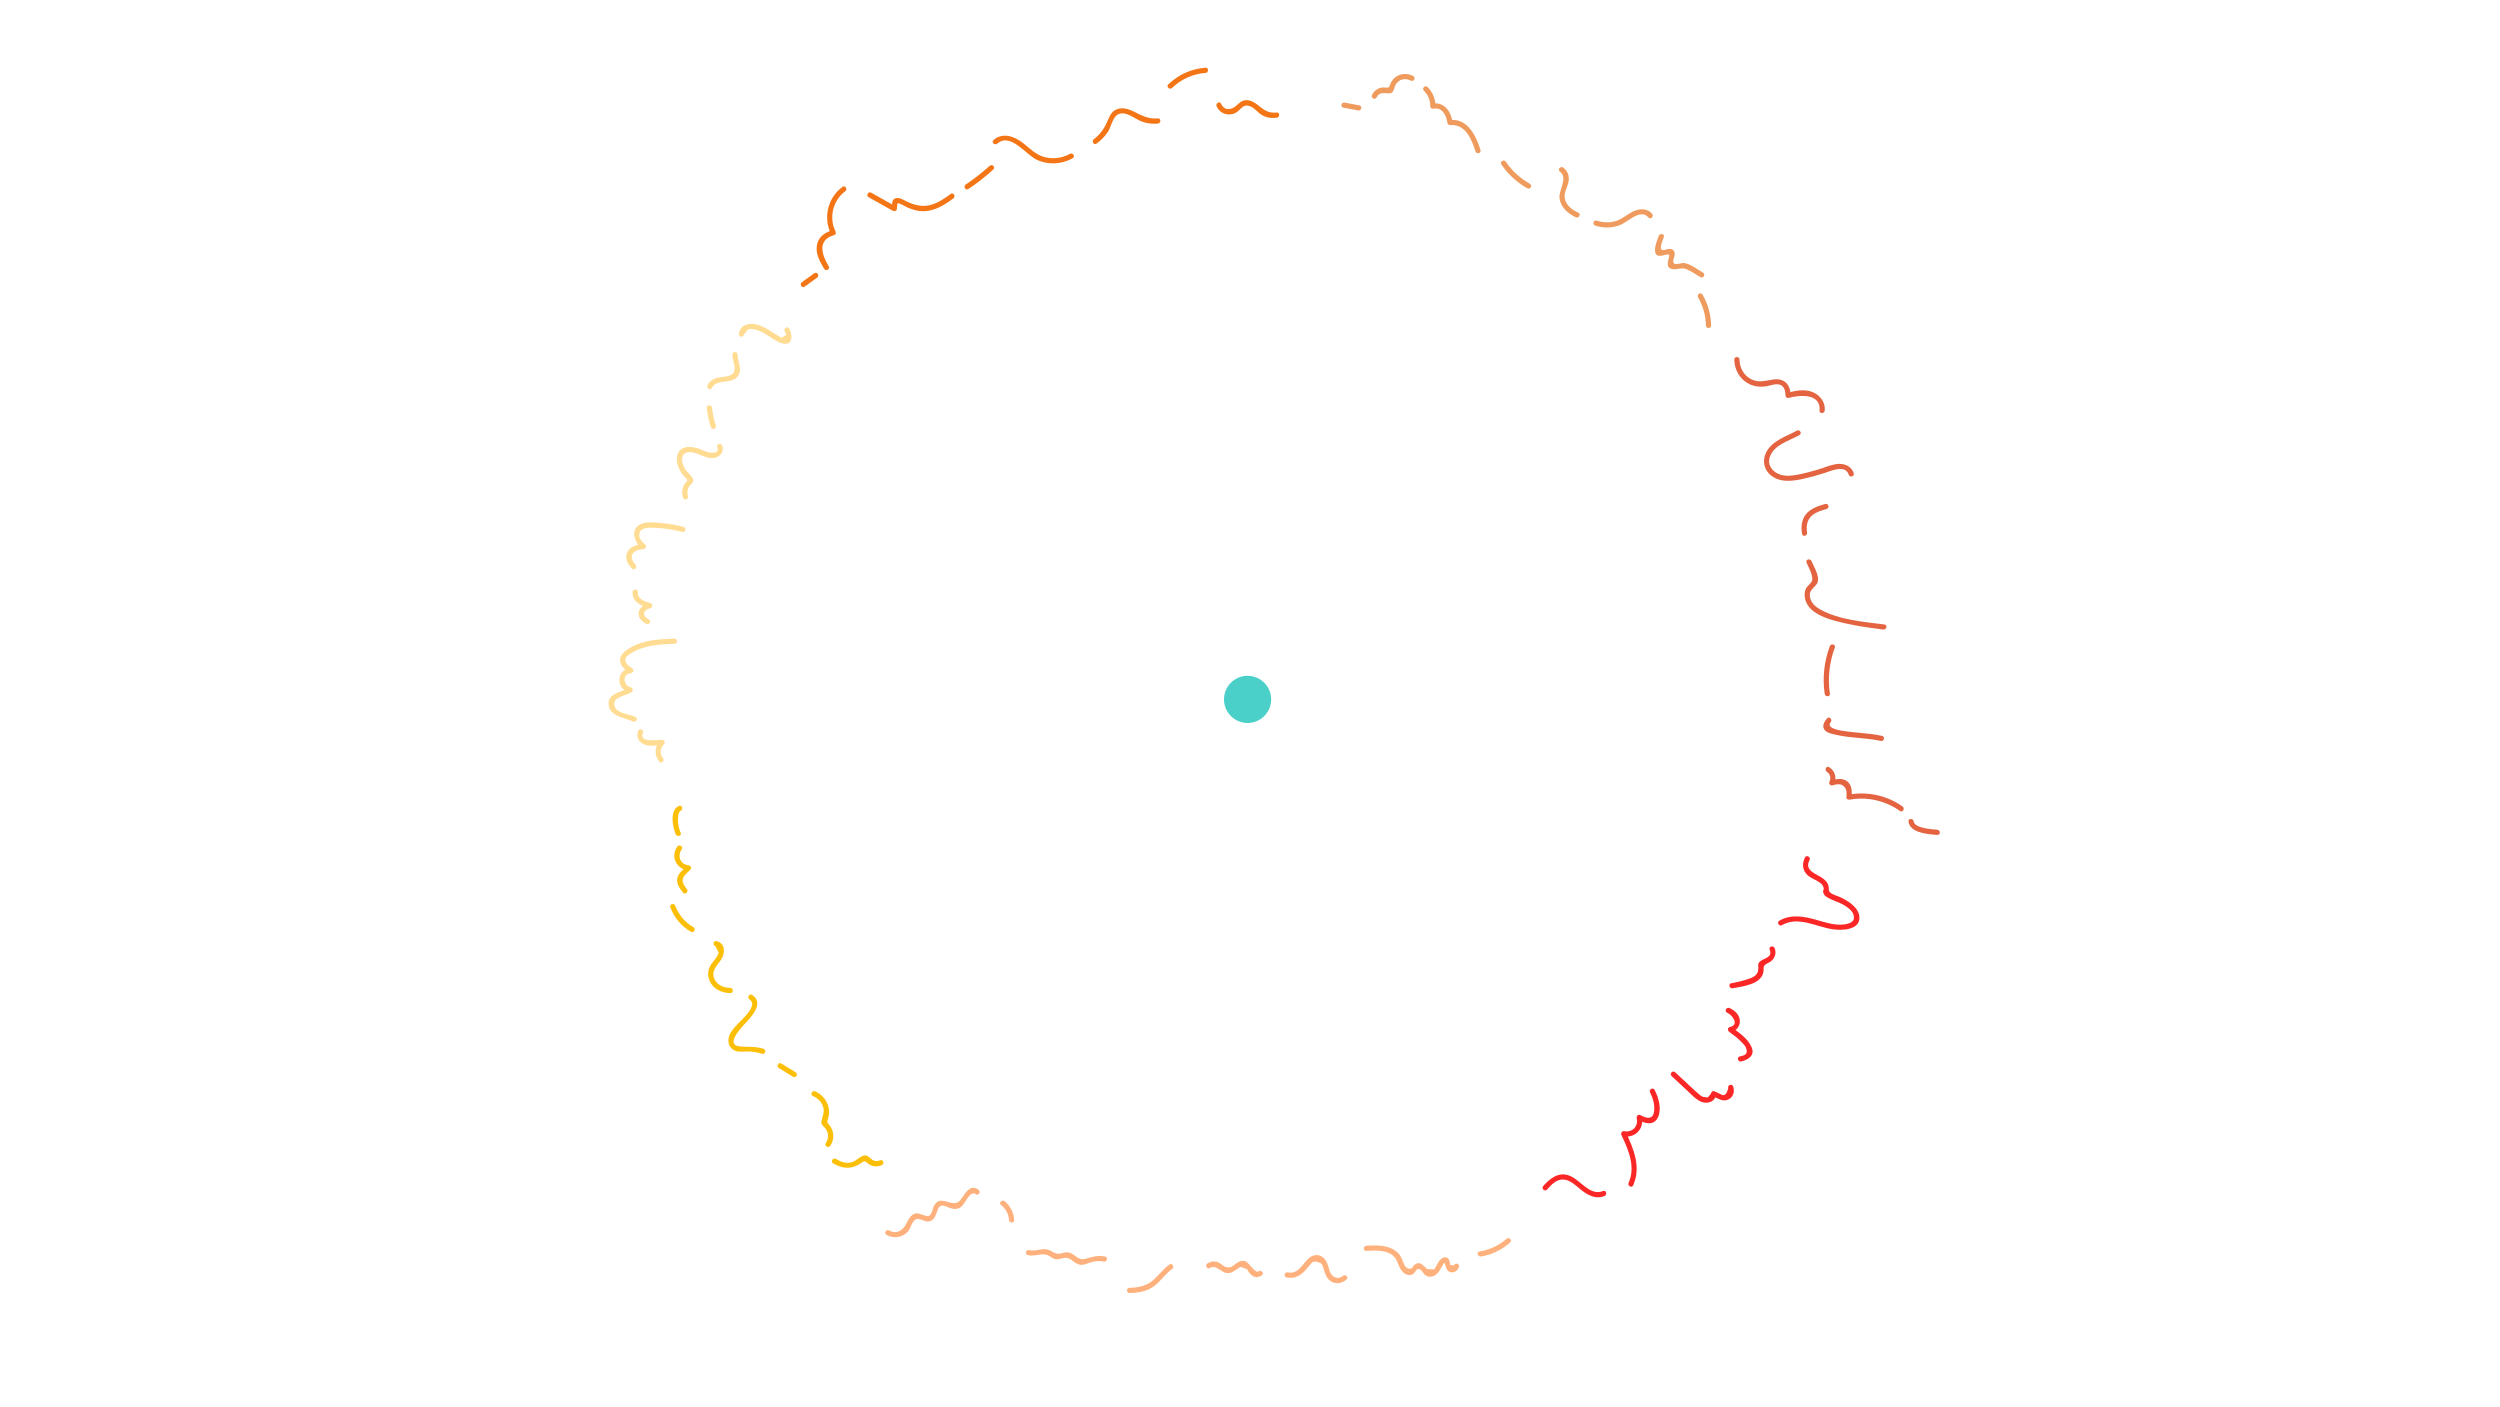
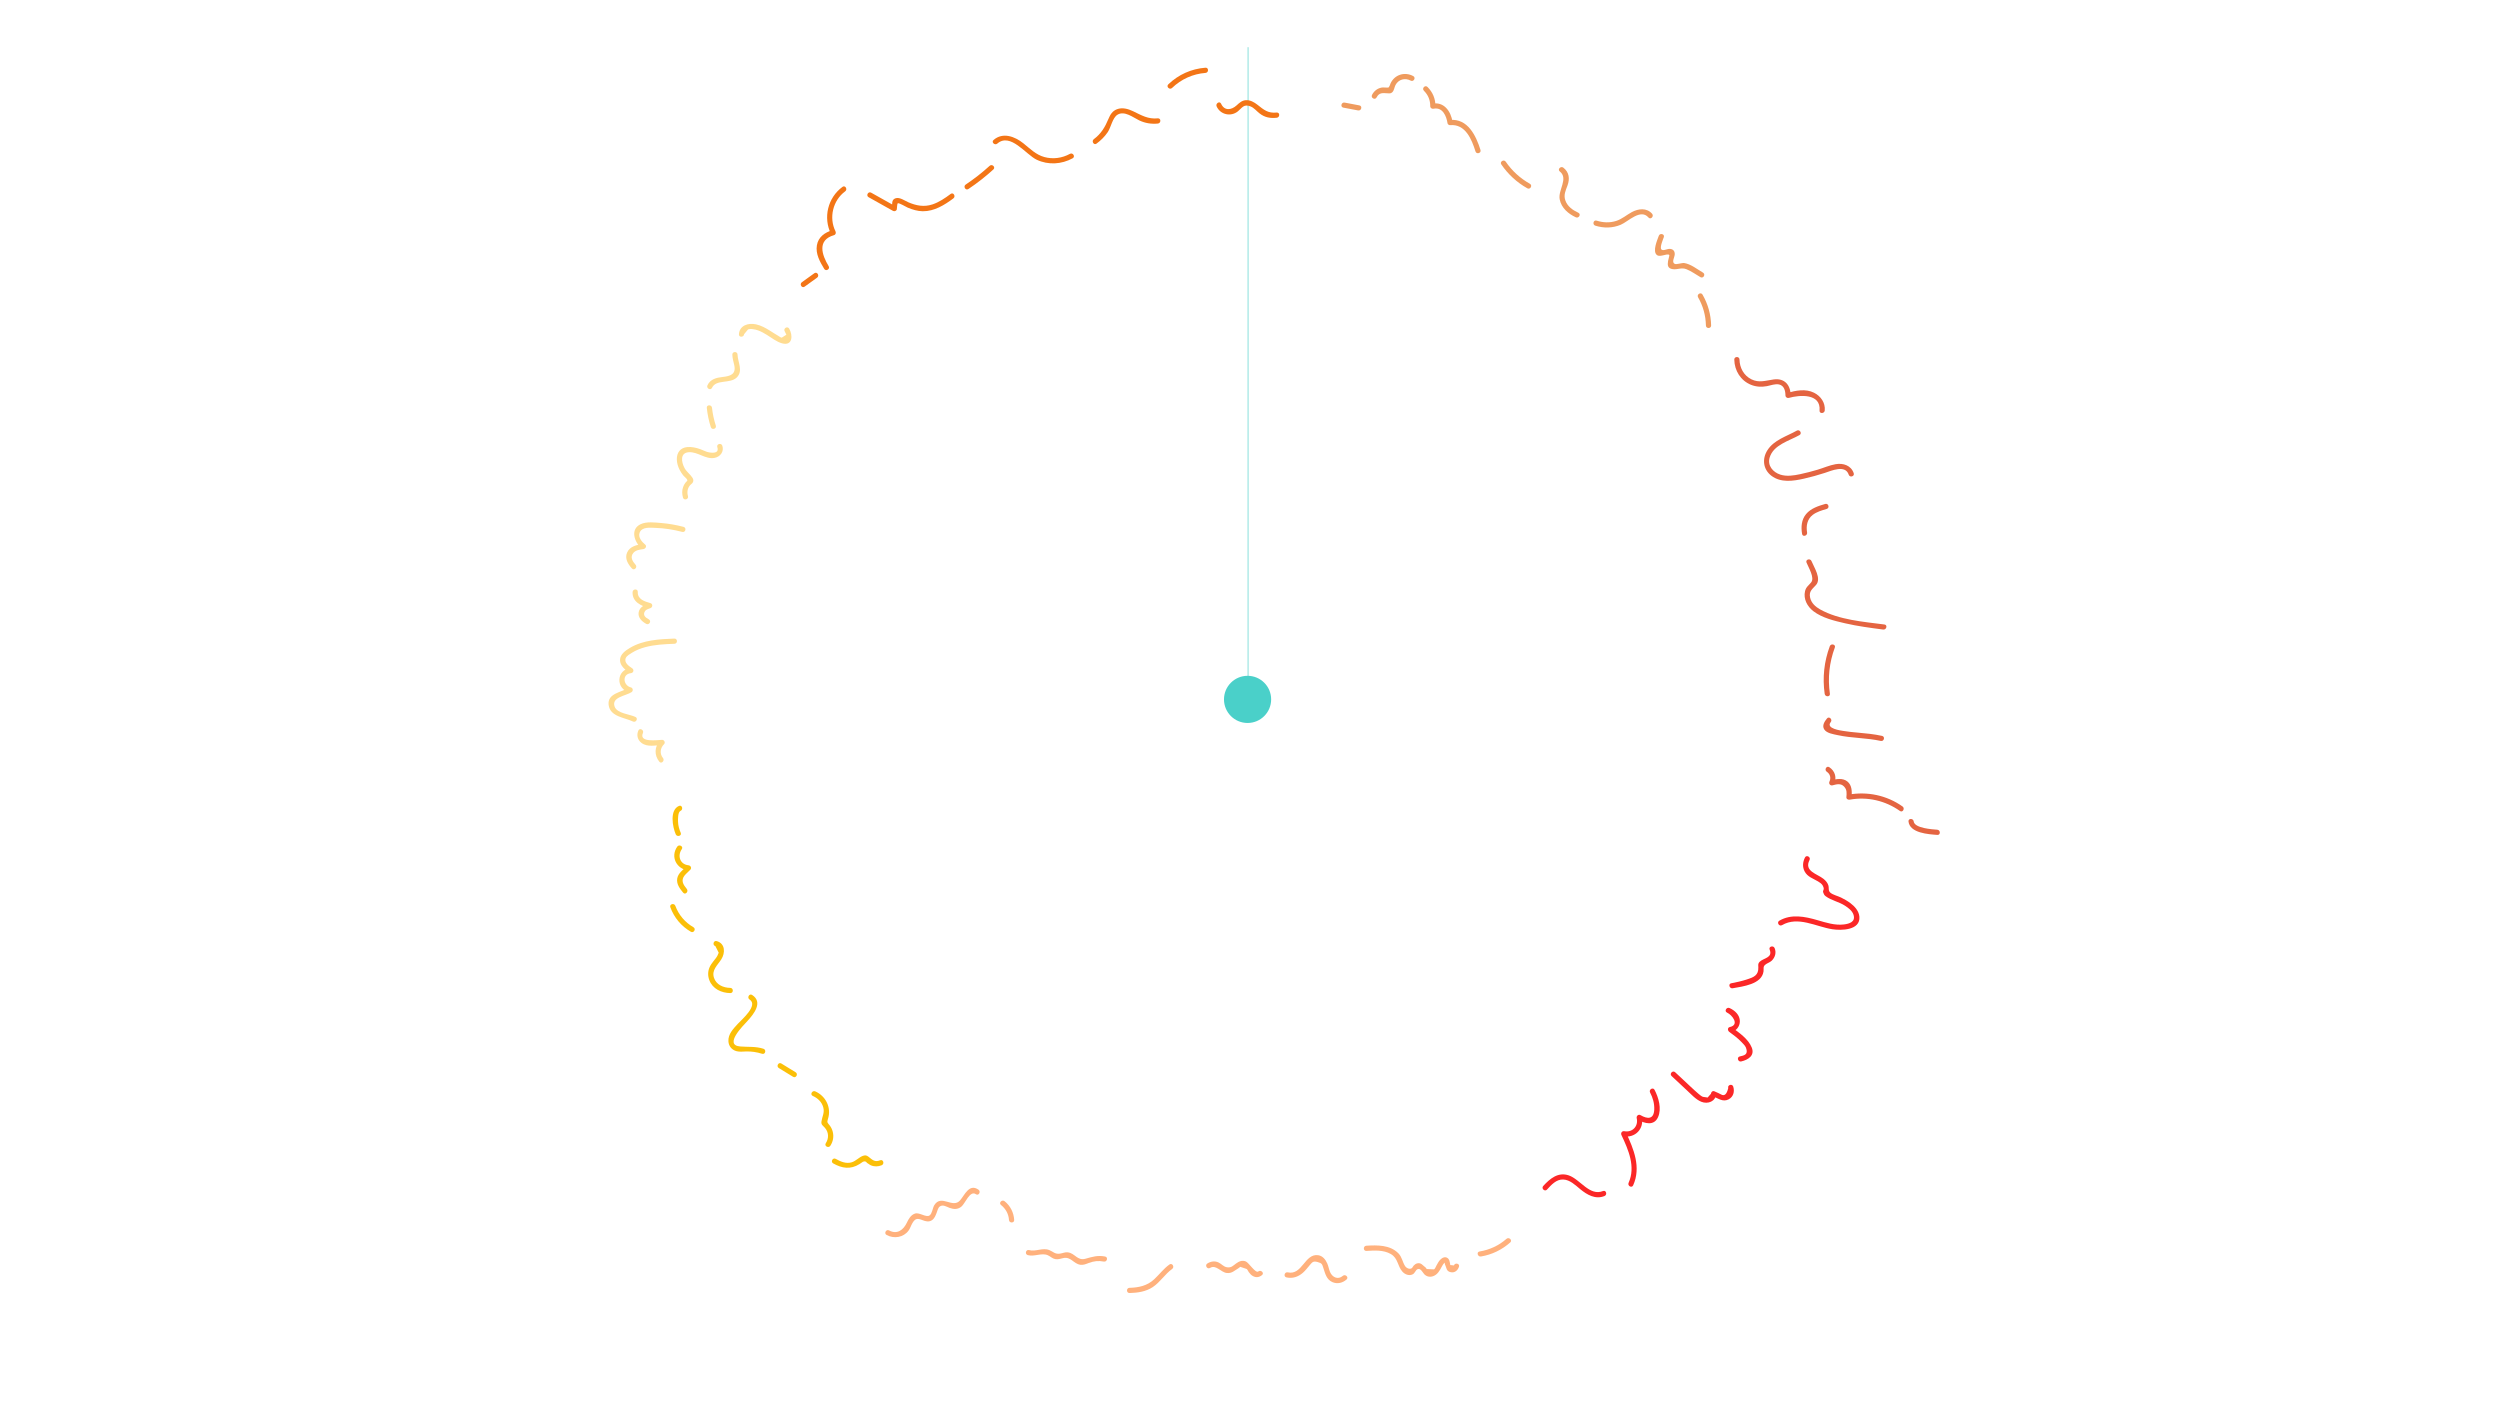
<svg xmlns="http://www.w3.org/2000/svg" viewBox="0 0 1920 1080">
  <g id="AXE">
    <circle cx="958.134" cy="537.133" r="18.112" fill="#4ad0c9" />
+     <line x1="958.5" y1="36.5" x2="958.5" y2="523.5" fill="none" stroke="#4ad0c9" stroke-linecap="square" stroke-linejoin="round" stroke-width=".5" />
  </g>
  <g id="FRAGMENTS">
    <g id="CLAN_005_012_FRAG__001">
      <path d="M617.924,220.165c3.233-2.263,6.37-4.66,9.603-6.923,2.098-1.468,.035-4.898-2.082-3.416-3.233,2.263-6.37,4.66-9.603,6.923-2.098,1.468-.035,4.898,2.082,3.416h0Z" fill="#f37516" />
    </g>
    <g id="CLAN_005_012_FRAG__002">
      <path d="M636.406,204.42c-5.305-8.78-8.948-20.034,4.102-23.819,1.326-.385,1.704-1.824,1.141-2.959-5.204-10.496-1.973-23.781,7.469-30.716,2.058-1.512-.001-4.945-2.082-3.416-11.308,8.306-15.036,23.644-8.803,36.215l1.141-2.959c-5.889,1.708-10.921,5.219-12.002,11.606-1.12,6.617,2.333,12.697,5.618,18.133,1.331,2.202,4.751,.127,3.416-2.082h0Z" fill="#f37516" />
    </g>
    <g id="CLAN_005_012_FRAG__003">
-       <path d="M667.088,151.458c6.252,3.504,12.504,7.008,18.756,10.513,1.105,.619,2.625,.014,2.916-1.249,.198-.859,.121-4.254,.796-4.611,.895-.473,6.302,2.829,7.587,3.36,3.694,1.526,7.528,2.73,11.562,2.77,8.81,.087,16.701-4.801,23.504-9.899,2.041-1.53-.017-4.964-2.082-3.416-4.309,3.229-8.858,6.349-14.013,8.062-6.475,2.152-12.477,.967-18.579-1.677-2.724-1.181-6.564-4.049-9.683-3.062-3.581,1.133-2.32,4.666-2.969,7.48l2.916-1.249c-6.252-3.504-12.504-7.008-18.756-10.513-2.25-1.261-4.202,2.231-1.955,3.49h0Z" fill="#f37516" />
+       <path d="M667.088,151.458l18.756,10.513c1.105,.619,2.625,.014,2.916-1.249,.198-.859,.121-4.254,.796-4.611,.895-.473,6.302,2.829,7.587,3.36,3.694,1.526,7.528,2.73,11.562,2.77,8.81,.087,16.701-4.801,23.504-9.899,2.041-1.53-.017-4.964-2.082-3.416-4.309,3.229-8.858,6.349-14.013,8.062-6.475,2.152-12.477,.967-18.579-1.677-2.724-1.181-6.564-4.049-9.683-3.062-3.581,1.133-2.32,4.666-2.969,7.48l2.916-1.249c-6.252-3.504-12.504-7.008-18.756-10.513-2.25-1.261-4.202,2.231-1.955,3.49h0Z" fill="#f37516" />
    </g>
    <g id="CLAN_005_012_FRAG__004">
      <path d="M743.73,145.167c6.774-4.53,13.174-9.548,19.196-15.038,1.906-1.738-.984-4.505-2.88-2.776-5.773,5.262-11.905,10.056-18.398,14.398-2.133,1.426-.066,4.853,2.082,3.416h0Z" fill="#f37516" />
    </g>
    <g id="CLAN_005_012_FRAG__005">
      <path d="M765.928,110.276c10.073-8.73,21.948,8.462,30.291,12.416,8.848,4.194,19.094,3.521,27.59-1.126,2.259-1.236,.176-4.652-2.082-3.416-6.007,3.287-12.985,4.288-19.635,2.465-6.569-1.801-11.007-6.441-16.154-10.567-6.562-5.259-15.76-8.727-22.89-2.548-1.947,1.688,.947,4.451,2.88,2.776h0Z" fill="#f37516" />
    </g>
    <g id="CLAN_005_012_FRAG__006">
      <path d="M842.147,110.289c3.344-2.484,6.241-5.334,8.588-8.788,2.493-3.669,3.663-11.038,7.477-13.392,5.391-3.327,12.028,2.116,16.693,4.344,4.558,2.177,9.356,2.935,14.368,2.435,2.544-.254,2.492-4.255-.074-3.999-7.514,.749-12.46-2.321-18.937-5.446-3.759-1.814-8.289-3.115-12.389-1.57-3.568,1.345-5.239,4.19-6.632,7.548-2.595,6.253-5.65,11.346-11.177,15.452-2.049,1.522,.01,4.956,2.082,3.416h0Z" fill="#f37516" />
    </g>
    <g id="CLAN_005_012_FRAG__007">
      <path d="M900.133,67.554c7.084-6.791,15.953-10.787,25.739-11.562,2.554-.202,2.498-4.203-.074-3.999-10.865,.86-20.675,5.241-28.545,12.785-1.862,1.785,1.023,4.556,2.88,2.776h0Z" fill="#f37516" />
    </g>
    <g id="CLAN_005_012_FRAG__008">
      <path d="M934.378,81.735c2.87,6.36,10.881,8.115,16.259,3.82,3.254-2.599,4.506-6.017,9.916-3.768,2.6,1.081,4.559,3.576,6.746,5.281,4.061,3.166,8.195,3.897,13.259,3.365,2.541-.267,2.49-4.269-.074-3.999-6.695,.703-9.869-2.113-14.781-5.997-2.503-1.979-5.574-3.721-8.887-3.503-3.051,.201-4.998,2.085-7.126,4.021-3.965,3.606-9.325,4.396-11.896-1.301-1.056-2.339-4.465-.241-3.416,2.082h0Z" fill="#f37516" />
    </g>
    <g id="CLAN_005_013_FRAG__001">
      <path d="M1031.676,82.664c3.783,.718,7.565,1.435,11.348,2.153,2.521,.478,3.524-3.396,.992-3.876-3.783-.718-7.565-1.435-11.348-2.153-2.521-.478-3.524,3.396-.992,3.876h0Z" fill="#ef9b5e" />
    </g>
    <g id="CLAN_005_013_FRAG__002">
      <path d="M1057.205,74.838c2.044-3.976,4.822-3.353,8.53-3.179,1.394,.066,2.359,.293,3.539-.824,1.468-1.389,1.572-3.835,2.464-5.526,2.329-4.416,7.356-5.707,11.678-3.393,2.272,1.216,4.227-2.274,1.955-3.49-6.535-3.499-14.308-1.181-17.451,5.663-.208,.453-.501,1.582-.771,1.981-1.073,1.584-.313,1.081-2.237,1.191-1.405,.08-2.615-.27-4.06,.037-3.21,.681-5.652,2.697-7.136,5.584-1.177,2.289,2.312,4.248,3.49,1.955h0Z" fill="#ef9b5e" />
    </g>
    <g id="CLAN_005_013_FRAG__003">
-       <path d="M1093.55,69.676c3.331,3.348,4.888,7.22,4.88,11.934-.002,1.394,1.334,2.13,2.567,1.882,6.998-1.411,9.86,5.707,10.712,11.205,.124,.802,1.171,1.506,1.955,1.433,11.764-1.104,16.628,10.927,19.515,20.17,.766,2.452,4.607,1.332,3.837-1.134-3.422-10.956-9.774-24.316-23.425-23.035l1.955,1.433c-1.255-8.095-6.58-15.743-15.683-13.908l2.567,1.882c.01-5.729-2.07-10.687-6.104-14.741-1.819-1.828-4.593,1.054-2.776,2.88h0Z" fill="#ef9b5e" />
+       <path d="M1093.55,69.676c3.331,3.348,4.888,7.22,4.88,11.934-.002,1.394,1.334,2.13,2.567,1.882,6.998-1.411,9.86,5.707,10.712,11.205,.124,.802,1.171,1.506,1.955,1.433,11.764-1.104,16.628,10.927,19.515,20.17,.766,2.452,4.607,1.332,3.837-1.134-3.422-10.956-9.774-24.316-23.425-23.035,.652,.478,1.303,.955,1.955,1.433-1.255-8.095-6.58-15.743-15.683-13.908l2.567,1.882c.01-5.729-2.07-10.687-6.104-14.741-1.819-1.828-4.593,1.054-2.776,2.88h0Z" fill="#ef9b5e" />
    </g>
    <g id="CLAN_005_013_FRAG__004">
      <path d="M1153.007,126.286c5.214,7.615,11.944,13.812,19.991,18.336,2.249,1.264,4.2-2.228,1.955-3.49-7.451-4.189-13.7-9.873-18.53-16.928-1.448-2.115-4.876-.05-3.416,2.082h0Z" fill="#ef9b5e" />
    </g>
    <g id="CLAN_005_013_FRAG__005">
      <path d="M1197.907,131.669c6.903,5.439-1.518,14.29-.059,21.484,1.336,6.586,6.53,11.007,12.365,13.727,2.324,1.084,4.29-2.402,1.955-3.49-4.317-2.012-8.422-4.846-10.025-9.582-1.408-4.159,.287-7.502,1.705-11.377,1.876-5.128,1.314-10.115-3.164-13.643-2.006-1.58-4.8,1.285-2.776,2.88h0Z" fill="#ef9b5e" />
    </g>
    <g id="CLAN_005_013_FRAG__006">
      <path d="M1225.192,173.316c6.425,2.014,13.255,1.937,19.506-.693,5.925-2.492,15.257-12.649,21.34-5.569,1.679,1.954,4.442-.941,2.776-2.88-4.078-4.746-10.535-4.002-15.579-1.281-4.087,2.205-7.47,5.316-11.973,6.763-5.012,1.61-10.106,1.343-15.078-.216-2.462-.772-3.44,3.109-.992,3.876h0Z" fill="#ef9b5e" />
    </g>
    <g id="CLAN_005_013_FRAG__007">
      <path d="M1273.94,181.127c-1.096,3.153-5.041,11.883-1.438,14.725,1.4,1.104,3.397,.507,4.98,.208,.819-.155,3.863-1.221,4.577-.176,.148,.217-.939,4.226-.999,4.595-.541,3.327-.207,5.65,3.507,6.217,3.739,.571,6.703-1.469,10.52,.022,3.765,1.471,7.379,4.125,10.864,6.148,2.232,1.296,4.181-2.198,1.955-3.49-4.399-2.554-9.247-6.543-14.383-7.356-1.749-.277-5.953,1.297-7.324,.639-2.61-1.252-.108-5.075-.003-7.204,.136-2.743-1.341-4.301-4.022-4.315-1.898-.01-5.061,1.82-6.267,.374-1.333-1.599,1.325-7.711,1.91-9.394,.846-2.435-3.036-3.407-3.876-.992h0Z" fill="#ef9b5e" />
    </g>
    <g id="CLAN_005_013_FRAG__008">
      <path d="M1304.124,228.333c3.859,6.724,5.854,13.94,6.023,21.688,.056,2.573,4.055,2.504,3.999-.074-.183-8.425-2.412-16.39-6.606-23.697-1.282-2.233-4.7-.154-3.416,2.082h0Z" fill="#ef9b5e" />
    </g>
    <g id="CLAN_005_014_FRAG__001">
      <path d="M1331.928,276.166c.163,8.489,4.883,16.172,12.898,19.387,3.944,1.582,8.084,1.787,12.227,1.003,2.868-.543,6.363-1.968,9.3-1.283,3.945,.921,4.84,4.962,4.879,8.439,.015,1.311,1.326,2.235,2.567,1.882,8.226-2.339,24.809-3.653,23.612,9.725-.229,2.561,3.772,2.467,3.999-.074,.529-5.916-3.038-11.055-8.263-13.653-6.441-3.203-13.901-1.707-20.483,.165l2.567,1.882c-.091-8.001-4.704-13.356-13.008-12.234-6.035,.816-11.226,2.849-17.145-.093-5.862-2.914-9.028-8.827-9.151-15.219-.049-2.573-4.049-2.504-3.999,.074h0Z" fill="#e46441" />
    </g>
    <g id="CLAN_005_014_FRAG__002">
-       <path d="M1379.935,330.724c-7.836,4.438-17.452,7.053-22.565,15.061-4.238,6.637-3.328,14.748,3.079,19.617,7.243,5.505,16.681,4.083,24.944,2.218,5.415-1.222,10.77-2.704,16.047-4.429s15.753-6.499,18.39,1.39c.813,2.433,4.656,1.317,3.837-1.134-2.007-6.003-8.069-7.987-13.935-6.955-4.721,.83-9.257,2.877-13.841,4.245-4.418,1.319-8.888,2.483-13.4,3.435-4.903,1.035-10.291,1.918-15.191,.336-5.652-1.824-10.059-6.898-8.218-13.087,2.929-9.846,15.015-12.796,22.934-17.281,2.241-1.269,.16-4.686-2.082-3.416h0Z" fill="#e46441" />
+       <path d="M1379.935,330.724c-7.836,4.438-17.452,7.053-22.565,15.061-4.238,6.637-3.328,14.748,3.079,19.617,7.243,5.505,16.681,4.083,24.944,2.218,5.415-1.222,10.77-2.704,16.047-4.429,5.259-1.719,15.753-6.499,18.39,1.39,.813,2.433,4.656,1.317,3.837-1.134-2.007-6.003-8.069-7.987-13.935-6.955-4.721,.83-9.257,2.877-13.841,4.245-4.418,1.319-8.888,2.483-13.4,3.435-4.903,1.035-10.291,1.918-15.191,.336-5.652-1.824-10.059-6.898-8.218-13.087,2.929-9.846,15.015-12.796,22.934-17.281,2.241-1.269,.16-4.686-2.082-3.416h0Z" fill="#e46441" />
    </g>
    <g id="CLAN_005_014_FRAG__003">
      <path d="M1401.785,387.02c-5.308,1.557-11.039,3.377-14.711,7.788-3.607,4.333-3.978,9.953-3.065,15.3,.432,2.529,4.266,1.381,3.837-1.134-.861-5.042,.038-10.259,4.301-13.524,3.122-2.391,7.057-3.504,10.772-4.593,2.467-.724,1.344-4.564-1.134-3.837h0Z" fill="#e46441" />
    </g>
    <g id="CLAN_005_014_FRAG__004">
      <path d="M1387.39,432.04c1.533,3.814,6.443,11.68,3.595,15.214-1.931,2.395-3.952,3.502-4.721,6.761-1.414,5.989,1.755,11.819,6.417,15.389,6.79,5.2,16.188,7.4,24.354,9.291,9.64,2.232,19.465,3.514,29.266,4.798,2.525,.331,3.54-3.542,.992-3.876-16.138-2.113-34.939-3.5-49.419-11.588-3.553-1.985-6.763-4.846-7.687-8.961-1.138-5.067,1.77-6.656,4.538-9.831,4.307-4.939-1.532-13.439-3.498-18.331-.951-2.365-4.8-1.261-3.837,1.134h0Z" fill="#e46441" />
    </g>
    <g id="CLAN_005_014_FRAG__005">
      <path d="M1405.278,496.307c-4.362,11.761-5.695,24.158-3.924,36.577,.359,2.515,4.362,2.473,3.999-.074-1.726-12.103-.45-24.05,3.801-35.511,.895-2.414-2.989-3.383-3.876-.992h0Z" fill="#e46441" />
    </g>
    <g id="CLAN_005_014_FRAG__006">
      <path d="M1403.129,551.78c-1.869,2.295-3.987,5.429-2.128,8.379,1.905,3.022,7.12,3.721,10.279,4.417,10.926,2.408,22.241,2.032,33.169,4.468,2.512,.56,3.508-3.315,.992-3.876-6.23-1.389-12.547-1.958-18.891-2.534-3.623-.329-7.25-.67-10.84-1.274-1.894-.319-13.78-1.794-9.701-6.804,1.616-1.985-1.252-4.776-2.88-2.776h0Z" fill="#e46441" />
    </g>
    <g id="CLAN_005_014_FRAG__007">
-       <path d="M1402.958,592.694c2.615,1.745,3.413,4.729,2.069,7.555-.748,1.573,.563,3.35,2.312,2.896,3.305-.859,6.4-1.774,8.96,.989,2.264,2.445,1.978,4.972,1.725,8.133-.114,1.423,1.422,2.089,2.567,1.882,13.61-2.47,27.325,.744,38.595,8.697,2.105,1.486,4.039-2.02,1.955-3.49-12.199-8.609-27.031-11.703-41.684-9.044l2.567,1.882c.332-4.141,.367-9.065-3.165-11.953-3.626-2.964-8.502-2.011-12.652-.932l2.312,2.896c2.316-4.869,.873-10.014-3.604-13-2.146-1.432-4.084,2.07-1.955,3.49h0Z" fill="#e46441" />
+       <path d="M1402.958,592.694c2.615,1.745,3.413,4.729,2.069,7.555-.748,1.573,.563,3.35,2.312,2.896,3.305-.859,6.4-1.774,8.96,.989,2.264,2.445,1.978,4.972,1.725,8.133-.114,1.423,1.422,2.089,2.567,1.882,13.61-2.47,27.325,.744,38.595,8.697,2.105,1.486,4.039-2.02,1.955-3.49-12.199-8.609-27.031-11.703-41.684-9.044,.856,.627,1.711,1.254,2.567,1.882,.332-4.141,.367-9.065-3.165-11.953-3.626-2.964-8.502-2.011-12.652-.932l2.312,2.896c2.316-4.869,.873-10.014-3.604-13-2.146-1.432-4.084,2.07-1.955,3.49h0Z" fill="#e46441" />
    </g>
    <g id="CLAN_005_014_FRAG__008">
      <path d="M1465.721,630.92c1.051,8.956,15.335,9.78,22.18,10.298,2.566,.194,2.475-3.807-.074-3.999-3.716-.281-17.489-1.103-18.107-6.372-.297-2.533-4.3-2.485-3.999,.074h0Z" fill="#e46441" />
    </g>
    <g id="CLAN_005_015_FRAG__001">
      <path d="M1386.227,658.552c-1.729,3.402-2.091,7.204-.284,10.681,2.192,4.217,6.521,5.429,10.345,7.71,1.238,.739,2.894,1.859,3.579,3.182,1.958,3.783-.514,3.066,.47,5.603,.426,1.097,.732,1.774,1.771,2.563,4.227,3.21,10.292,4.316,14.815,7.275,2.605,1.705,5.603,3.888,6.587,7.002,1.727,5.461-3.273,6.889-7.342,7.401-6.93,.872-13.754-1.377-20.331-3.282-9.689-2.806-20.12-4.959-29.326,.411-2.224,1.297-.146,4.716,2.082,3.416,12.245-7.143,26.088,1.168,38.573,3.135,6.906,1.088,21.764,.883,20.843-9.627-.384-4.376-3.579-7.933-6.937-10.441-2.219-1.657-4.631-3.017-7.107-4.247-2.422-1.203-5.999-1.986-8.115-3.653-2.029-1.598-.981-3.651-1.737-5.92-.644-1.931-2.091-3.518-3.636-4.773-4.877-3.959-15.155-5.838-10.76-14.484,1.166-2.294-2.322-4.253-3.49-1.955h0Z" fill="#fb2727" />
    </g>
    <g id="CLAN_005_015_FRAG__002">
      <path d="M1359.082,729.298c2.629,6.368-4.753,6.421-7.707,9.379-1.282,1.283-1.05,2.411-.976,4.138,.27,6.289-3.659,7.753-8.804,9.401-3.938,1.262-7.949,2.197-12.017,2.933-2.527,.457-1.38,4.291,1.134,3.837,7.757-1.402,22.238-3.037,23.658-12.845,.318-2.197-.489-3.544,1.147-5.072,1.424-1.33,3.694-1.823,5.185-3.283,2.629-2.575,3.635-6.186,2.217-9.62-.971-2.353-4.821-1.25-3.837,1.134h0Z" fill="#fb2727" />
    </g>
    <g id="CLAN_005_015_FRAG__003">
-       <path d="M1326.355,777.673c3.93,1.768,9.932,9.399,2.096,11.107-1.879,.41-1.649,2.75-.41,3.664,3.228,2.381,6.53,4.795,9.302,7.718,1.142,1.204,2.966,2.906,3.566,4.486,2.052,5.406-1.518,5.948-4.79,6.705-2.506,.58-1.371,4.417,1.134,3.837,5.286-1.224,10.584-4.467,8.093-10.675-2.694-6.715-9.774-11.448-15.35-15.562l-.41,3.664c3.871-.844,6.6-4.241,6.624-8.26,.029-4.832-3.824-8.341-7.899-10.175-2.335-1.05-4.304,2.434-1.955,3.49h0Z" fill="#fb2727" />
+       <path d="M1326.355,777.673c3.93,1.768,9.932,9.399,2.096,11.107-1.879,.41-1.649,2.75-.41,3.664,3.228,2.381,6.53,4.795,9.302,7.718,1.142,1.204,2.966,2.906,3.566,4.486,2.052,5.406-1.518,5.948-4.79,6.705-2.506,.58-1.371,4.417,1.134,3.837,5.286-1.224,10.584-4.467,8.093-10.675-2.694-6.715-9.774-11.448-15.35-15.562-.137,1.221-.274,2.442-.41,3.664,3.871-.844,6.6-4.241,6.624-8.26,.029-4.832-3.824-8.341-7.899-10.175-2.335-1.05-4.304,2.434-1.955,3.49h0Z" fill="#fb2727" />
    </g>
    <g id="CLAN_005_015_FRAG__004">
-       <path d="M1327.287,835.645c-1.12,4.79-2.96,6.414-5.519,4.871-.78-.319-1.531-.696-2.252-1.132-1.016-.483-1.971-.917-3.028-1.323-1.295-.498-2.449,.819-2.496,1.975l-2.523,2.867-3.662-.534c-1.238-.503-2.382-1.515-3.392-2.353-2.097-1.741-4.074-3.658-6.082-5.498-3.967-3.633-7.893-7.309-11.79-11.016-1.867-1.776-4.645,1.103-2.776,2.88,3.898,3.707,7.824,7.383,11.79,11.016,3.303,3.025,6.767,6.99,10.996,8.747,5.047,2.097,11.197-.227,11.438-6.182l-2.496,1.975c4.003,1.539,7.614,4.671,12.052,2.381,3.755-1.937,4.765-6.009,3.577-9.806-.767-2.452-4.608-1.332-3.837,1.134h0Z" fill="#fb2727" />
+       <path d="M1327.287,835.645c-1.12,4.79-2.96,6.414-5.519,4.871-.78-.319-1.531-.696-2.252-1.132-1.016-.483-1.971-.917-3.028-1.323-1.295-.498-2.449,.819-2.496,1.975-.841,.956-1.682,1.911-2.523,2.867-1.221-.178-2.441-.356-3.662-.534-1.238-.503-2.382-1.515-3.392-2.353-2.097-1.741-4.074-3.658-6.082-5.498-3.967-3.633-7.893-7.309-11.79-11.016-1.867-1.776-4.645,1.103-2.776,2.88,3.898,3.707,7.824,7.383,11.79,11.016,3.303,3.025,6.767,6.99,10.996,8.747,5.047,2.097,11.197-.227,11.438-6.182-.832,.658-1.664,1.317-2.496,1.975,4.003,1.539,7.614,4.671,12.052,2.381,3.755-1.937,4.765-6.009,3.577-9.806-.767-2.452-4.608-1.332-3.837,1.134h0Z" fill="#fb2727" />
    </g>
    <g id="CLAN_005_015_FRAG__005">
      <path d="M1267.272,839.065c2.123,4.064,3.392,8.441,3.193,13.074-.324,7.524-5.023,7.506-10.58,4.284-1.58-.916-3.286,.67-2.896,2.312,1.447,6.091-3.199,11.198-9.504,10.033-1.816-.335-2.951,1.388-2.204,2.979,5.323,11.338,11.048,24.282,5.489,36.649-1.05,2.335,2.435,4.304,3.49,1.955,6.243-13.888,.468-27.84-5.563-40.686l-2.204,2.979c9.307,1.719,16.531-5.796,14.333-15.043l-2.896,2.312c5.251,3.045,12.368,4.935,15.447-1.934,2.923-6.52,.411-15.064-2.689-20.997-1.192-2.282-4.606-.195-3.416,2.082h0Z" fill="#fb2727" />
    </g>
    <g id="CLAN_005_015_FRAG__006">
      <path d="M1231.122,914.717c-10.376,4.173-17.48-9.051-26.389-12.047-8.11-2.727-14.348,2.496-19.524,8.155-1.737,1.899,1.138,4.68,2.88,2.776,3.277-3.583,7.159-7.988,12.49-7.744,5.217,.238,9.292,4.352,13.069,7.45,5.33,4.372,11.658,8.042,18.609,5.247,2.365-.951,1.261-4.8-1.134-3.837h0Z" fill="#fb2727" />
    </g>
    <g id="CLAN_005_016_FRAG__001">
      <path d="M1156.98,951.43c-5.945,5.226-12.944,8.424-20.733,9.72-2.53,.421-1.381,4.255,1.134,3.837,8.479-1.41,16.036-5.117,22.478-10.781,1.936-1.702-.957-4.467-2.88-2.776h0Z" fill="#ffb17d" />
    </g>
    <g id="CLAN_005_016_FRAG__002">
-       <path d="M1116.623,971.859l-2.812-.31-.235-1.516c-.264-.545-.183-1.292-.439-1.872-.34-.773-.687-1.467-1.407-1.973-1.987-1.395-4.198-.2-5.659,1.32-1.217,1.266-1.979,2.848-2.842,4.355-.465,.812-1.094,2.566-1.891,3.02l-5.609-.267-.779-1.102c-2.245-1.534-3.456-4.104-6.695-3.215-1.027,.282-1.851,.984-2.582,1.718-.516,.518-.883,1.62-1.491,2-1.62,1.016-4.07-.053-5.147-1.77-2.034-3.242-2.272-6.88-5.123-9.751-6.441-6.487-16.14-6.296-24.585-5.787-2.562,.154-2.502,4.154,.074,3.999,6.277-.378,13.052-.858,18.722,2.376s5.054,9.273,8.975,13.594c1.973,2.174,5.221,3.404,7.969,1.941,1.51-.803,2.167-3.185,3.486-3.827,2.673-1.301,4.179,3.002,5.814,4.32,2.598,2.093,5.846,1.747,8.437-.176,1.4-1.039,2.383-2.45,3.267-3.925,.58-.969,1.029-2.013,1.628-2.97,.468-.865,1.054-1.649,1.76-2.351l.265,1.441c1.348,2.576,.848,5.26,4.59,5.949,3.083,.567,5.28-1.511,6.184-4.229,.815-2.447-3.067-3.422-3.876-.992h0Z" fill="#ffb17d" />
+       <path d="M1116.623,971.859l-2.812-.31-.235-1.516c-.264-.545-.183-1.292-.439-1.872-.34-.773-.687-1.467-1.407-1.973-1.987-1.395-4.198-.2-5.659,1.32-1.217,1.266-1.979,2.848-2.842,4.355-.465,.812-1.094,2.566-1.891,3.02-1.87-.089-3.739-.178-5.609-.267l-.779-1.102c-2.245-1.534-3.456-4.104-6.695-3.215-1.027,.282-1.851,.984-2.582,1.718-.516,.518-.883,1.62-1.491,2-1.62,1.016-4.07-.053-5.147-1.77-2.034-3.242-2.272-6.88-5.123-9.751-6.441-6.487-16.14-6.296-24.585-5.787-2.562,.154-2.502,4.154,.074,3.999,6.277-.378,13.052-.858,18.722,2.376,5.694,3.249,5.054,9.273,8.975,13.594,1.973,2.174,5.221,3.404,7.969,1.941,1.51-.803,2.167-3.185,3.486-3.827,2.673-1.301,4.179,3.002,5.814,4.32,2.598,2.093,5.846,1.747,8.437-.176,1.4-1.039,2.383-2.45,3.267-3.925,.58-.969,1.029-2.013,1.628-2.97,.468-.865,1.054-1.649,1.76-2.351,.088,.48,.176,.961,.265,1.441,1.348,2.576,.848,5.26,4.59,5.949,3.083,.567,5.28-1.511,6.184-4.229,.815-2.447-3.067-3.422-3.876-.992h0Z" fill="#ffb17d" />
    </g>
    <g id="CLAN_005_016_FRAG__003">
      <path d="M1031.277,979.871c-3.715,3.259-8.198,1.068-9.877-3.146-.826-2.072-1.156-4.309-2.052-6.361-1.305-2.99-3.535-5.868-6.966-6.369-10.407-1.518-12.193,15.668-23.392,13.18-2.512-.558-3.508,3.317-.992,3.876,4.687,1.041,8.912-.393,12.529-3.477,2.045-1.744,3.582-3.91,5.33-5.925,2.127-2.453,2.724-3.32,6.093-2.401,3.347,.914,3.416,1.56,4.46,4.784,1.362,4.208,2.414,8.689,6.85,10.624,3.827,1.67,7.858,.658,10.898-2.01,1.938-1.7-.955-4.465-2.88-2.776h0Z" fill="#ffb17d" />
    </g>
    <g id="CLAN_005_016_FRAG__004">
      <path d="M966.347,976.491c-2.014,1.621-7.272-6.712-9.481-7.663-2.816-1.212-5.287-.127-7.591,1.553-2.347,1.711-3.577,3.305-6.693,2.924-2.971-.364-4.196-2.517-6.742-3.719-2.917-1.377-5.936-.876-8.593,.767-2.187,1.353-.114,4.775,2.082,3.416,4.6-2.845,8.322,3.514,13.017,3.915,3.824,.326,5.662-1.844,8.629-3.57l1.576-1.187,4.935,1.675c.647,.526,1.065,1.698,1.57,2.372,.886,1.183,1.827,2.311,3.136,3.034,2.504,1.384,4.886,.988,7.034-.74,2.003-1.612-.898-4.371-2.88-2.776h0Z" fill="#ffb17d" />
    </g>
    <g id="CLAN_005_016_FRAG__005">
      <path d="M898.146,971.121c-4.496,3.22-7.693,7.588-11.692,11.335-5.346,5.01-11.899,6.428-19.025,6.596-2.572,.061-2.504,4.06,.074,3.999,6.153-.145,12.526-1.066,17.772-4.53,5.764-3.806,9.358-9.977,14.954-13.984,2.08-1.489,.018-4.92-2.082-3.416h0Z" fill="#ffb17d" />
    </g>
    <g id="CLAN_005_016_FRAG__006">
      <path d="M848.719,965.01c-5.753-1.115-9.746,.219-15.189,1.725-6.133,1.697-7.956-4.288-13.413-4.936-2.281-.271-4.093,.758-6.272,1.021-3.649,.442-4.896-1.461-7.837-2.701-5.192-2.189-10.441,1.375-15.684-.05-2.489-.677-3.475,3.201-.992,3.876,5.061,1.376,10.7-1.987,15.368,.067,2.023,.89,3.442,2.545,5.684,2.972,2.112,.402,3.99-.242,6.027-.73,6.024-1.444,7.946,4.293,13.283,5.09,2.315,.346,4.379-.582,6.491-1.38,3.887-1.469,7.441-1.873,11.541-1.078,2.52,.489,3.522-3.386,.992-3.876h0Z" fill="#ffb17d" />
    </g>
    <g id="CLAN_005_016_FRAG__007">
      <path d="M778.902,936.899c-.364-5.654-2.925-10.816-7.371-14.366-1.997-1.595-4.79,1.272-2.776,2.88,3.629,2.898,5.847,6.901,6.148,11.56,.165,2.561,4.165,2.502,3.999-.074h0Z" fill="#ffb17d" />
    </g>
    <g id="CLAN_005_016_FRAG__008">
      <path d="M751.47,913.678c-7.152-4.986-10.585,4.137-14.173,8.237-5.648,6.455-14.234-4.918-19.681,3.52-1.396,2.162-1.633,6.574-3.729,8.033-2.579,1.795-7.729-2.507-11.071-1.474-3.263,1.009-4.966,4.093-6.315,6.956-2.612,5.542-7.418,9.417-13.641,6.024-2.264-1.234-4.217,2.257-1.955,3.49,5.611,3.059,12.89,1.977,16.819-3.3,1.331-1.787,1.882-3.933,3.007-5.827,2.265-3.813,3.969-3.746,7.769-2.256,2.416,.947,4.884,1.605,7.222,.046,1.909-1.272,2.763-3.493,3.561-5.537,.559-1.432,1.071-3.898,2.37-4.925,2.415-1.91,5.411,.196,7.692,1.017,3.119,1.123,6.085,1.239,8.836-.844,3.1-2.348,6.628-12.951,11.333-9.671,2.115,1.474,4.049-2.031,1.955-3.49h0Z" fill="#ffb17d" />
    </g>
    <g id="CLAN_005_017_FRAG__001">
      <path d="M675.983,891.086c-4.202,1.683-5.975-.332-8.997-2.728-1.483-1.176-2.694-1.301-4.454-.6-3.031,1.207-5.218,3.886-8.398,4.877-4.289,1.337-8.608-.549-12.286-2.621-2.248-1.266-4.199,2.226-1.955,3.49,6.834,3.851,13.314,4.806,20.144,.541,.9-.612,1.803-1.218,2.71-1.819,1.399-.588,2.429-.3,3.09,.862,1.056,.515,1.84,1.381,2.966,1.862,2.729,1.168,5.592,1.062,8.312-.028,2.367-.948,1.262-4.797-1.134-3.837h0Z" fill="#fbbf08" />
    </g>
    <g id="CLAN_005_017_FRAG__002">
      <path d="M637.702,879.952c2.092-3.227,2.806-7.001,1.843-10.767-.438-1.712-1.174-3.332-2.252-4.74-1.691-2.208-2.368-2.242-1.445-5.025,2.861-8.63-1.571-17.612-9.702-21.244-2.337-1.044-4.306,2.44-1.955,3.49,3.831,1.711,6.902,4.587,8.062,8.726,1.167,4.162-.811,6.963-1.37,10.914-.368,2.602,1.094,3.056,2.638,4.842,3.002,3.473,3.155,8.045,.69,11.847-1.404,2.166,2.096,4.106,3.49,1.955h0Z" fill="#fbbf08" />
    </g>
    <g id="CLAN_005_017_FRAG__003">
-       <path d="M611.047,823.503l-10.967-6.733c-2.2-1.351-4.145,2.146-1.955,3.49,3.656,2.244,7.311,4.489,10.967,6.733,2.2,1.351,4.145-2.146,1.955-3.49h0Z" fill="#fbbf08" />
+       <path d="M611.047,823.503c-3.656-2.244-7.311-4.489-10.967-6.733-2.2-1.351-4.145,2.146-1.955,3.49,3.656,2.244,7.311,4.489,10.967,6.733,2.2,1.351,4.145-2.146,1.955-3.49h0Z" fill="#fbbf08" />
    </g>
    <g id="CLAN_005_017_FRAG__004">
      <path d="M586.308,805.433c-6.168-1.942-11.585-1.219-17.835-1.744-12.844-1.078,2.35-16.041,5.632-19.632,4.766-5.215,12.188-14.368,3.511-19.932-2.173-1.393-4.114,2.106-1.955,3.49,6.988,4.481-6.092,15.468-9.051,18.715-3.436,3.771-7.484,7.834-7.192,13.336,.206,3.89,2.707,6.821,6.496,7.706,2.301,.537,4.662,.233,6.993,.157,4.282-.14,8.332,.497,12.409,1.78,2.461,.775,3.439-3.106,.992-3.876h0Z" fill="#fbbf08" />
    </g>
    <g id="CLAN_005_017_FRAG__005">
      <path d="M560.836,758.693c-5.275-.067-10.799-2.407-12.53-7.822-1.889-5.91,2.801-9.614,5.645-14.087,3.183-5.006,3.07-12.199-3.539-14.03-2.486-.689-3.471,3.189-.992,3.876l2.559,5.061-1.075,2.455c-.837,1.508-2.016,2.801-3.057,4.165-1.084,1.42-2.144,2.838-2.869,4.482-1.401,3.173-1.452,6.625-.254,9.877,2.503,6.799,9.321,9.936,16.187,10.023,2.576,.033,2.5-3.967-.074-3.999h0Z" fill="#fbbf08" />
    </g>
    <g id="CLAN_005_017_FRAG__006">
      <path d="M532.552,712.107c-6.461-3.738-11.315-9.44-13.899-16.451-.884-2.4-4.73-1.29-3.837,1.134,2.948,8.002,8.392,14.534,15.781,18.808,2.234,1.292,4.183-2.202,1.955-3.49h0Z" fill="#fbbf08" />
    </g>
    <g id="CLAN_005_017_FRAG__007">
      <path d="M527.455,682.709c-2.662-3.218-4.826-6.493-1.632-10.416,1.289-1.584,3.001-2.846,4.363-4.379,1.246-1.403,.211-3.206-1.477-3.388-6.511-.7-8.607-7.33-5.097-12.355,1.476-2.113-2.029-4.047-3.49-1.955-5.466,7.824-.504,17.324,8.661,18.31l-1.477-3.388c-2.597,2.924-6.45,5.348-7.186,9.47-.769,4.304,1.987,7.87,4.56,10.981,1.64,1.983,4.401-.915,2.776-2.88h0Z" fill="#fbbf08" />
    </g>
    <g id="CLAN_005_017_FRAG__008">
      <path d="M522.798,639.606c-1.191-2.759-1.968-5.556-2.073-8.584-.058-1.679-.186-7.367,1.899-8.257,2.337-.997,1.237-4.848-1.134-3.837-7.392,3.154-4.976,16.143-2.529,21.812,1.006,2.331,4.858,1.232,3.837-1.134h0Z" fill="#fbbf08" />
    </g>
    <g id="CLAN_005_018_FRAG__001">
      <path d="M509.155,582.136c-2.664-3.239-2.12-7.719,.799-10.554,1.251-1.215,.222-3.433-1.477-3.388-3.077,.082-18.092,2.37-14.711-5.21,1.043-2.337-2.441-4.307-3.49-1.955-1.539,3.451-.701,7.193,2.399,9.526,4.592,3.455,10.644,1.778,15.876,1.638l-1.477-3.388c-4.606,4.474-4.7,11.342-.695,16.21,1.635,1.987,4.395-.912,2.776-2.88h0Z" fill="#ffdc91" />
    </g>
    <g id="CLAN_005_018_FRAG__002">
      <path d="M488.051,550.626c-4.402-2.121-14.032-2.673-15.97-7.828-2.792-7.424,8.558-8.329,12.956-11.234,1.403-.927,1.176-3.224-.545-3.646-5.83-1.429-7.056-10.127,.051-10.932,2.008-.227,2.627-2.595,.941-3.745-2.318-1.581-6.462-4.302-4.87-7.903,.762-1.724,3.112-3.014,4.603-3.951,3.174-1.996,6.667-3.372,10.276-4.353,7.322-1.991,14.961-2.317,22.504-2.61,2.569-.1,2.504-4.099-.074-3.999-11.565,.449-23.915,1.057-34.118,7.146-3.396,2.027-7.575,4.887-7.629,9.304-.055,4.462,4.051,7.606,7.353,9.857l.941-3.745c-11.254,1.275-11.859,16.138-.969,18.807l-.545-3.646c-5.371,3.548-16.694,4.193-15.519,13.297,1.166,9.041,12.279,9.596,18.66,12.67,2.313,1.115,4.277-2.372,1.955-3.49h0Z" fill="#ffdc91" />
    </g>
    <g id="CLAN_005_018_FRAG__003">
      <path d="M498.287,475.652c-2.33-1.239-5.056-3.143-2.85-6.414,.77-1.142,2.929-1.746,4.113-2.204,1.802-.697,1.919-3.291-.071-3.856-4.374-1.243-9.955-2.912-9.657-8.582,.135-2.572-3.865-2.487-3.999,.074-.395,7.511,6.49,10.63,12.664,12.385l-.071-3.856c-3.285,1.27-7.167,3.063-7.907,6.919-.795,4.142,2.515,7.268,5.823,9.026,2.275,1.21,4.231-2.28,1.955-3.49h0Z" fill="#ffdc91" />
    </g>
    <g id="CLAN_005_018_FRAG__004">
-       <path d="M488.126,433.74c-2.337-2.567-4.396-5.89-1.738-9.077,1.876-2.25,5.057-2.577,7.773-2.964,1.529-.218,2.833-2.204,1.351-3.44-2.488-2.075-5.561-5.491-4.299-9.086,1.667-4.752,8.241-3.87,12.036-3.758,7.035,.208,13.941,1.319,20.742,3.095,2.495,.651,3.483-3.226,.992-3.876-5.624-1.469-11.332-2.495-17.129-2.965-4.877-.395-11.324-1.274-15.916,.937-8.255,3.973-4.639,13.998,.799,18.533l1.351-3.44c-4.775,.681-10.353,1.748-12.485,6.694-1.976,4.585,.701,8.879,3.747,12.226,1.736,1.907,4.503-.982,2.776-2.88h0Z" fill="#ffdc91" />
+       <path d="M488.126,433.74c-2.337-2.567-4.396-5.89-1.738-9.077,1.876-2.25,5.057-2.577,7.773-2.964,1.529-.218,2.833-2.204,1.351-3.44-2.488-2.075-5.561-5.491-4.299-9.086,1.667-4.752,8.241-3.87,12.036-3.758,7.035,.208,13.941,1.319,20.742,3.095,2.495,.651,3.483-3.226,.992-3.876-5.624-1.469-11.332-2.495-17.129-2.965-4.877-.395-11.324-1.274-15.916,.937-8.255,3.973-4.639,13.998,.799,18.533,.45-1.147,.901-2.293,1.351-3.44-4.775,.681-10.353,1.748-12.485,6.694-1.976,4.585,.701,8.879,3.747,12.226,1.736,1.907,4.503-.982,2.776-2.88h0Z" fill="#ffdc91" />
    </g>
    <g id="CLAN_005_018_FRAG__005">
      <path d="M528.369,381.038c-.858-3.046-.452-6.007,1.669-8.462,.584-.676,1.47-1.123,1.928-1.903,.831-1.416,.623-2.544-.258-3.895-1.709-2.621-4.438-4.455-5.984-7.317-2.446-4.529-3.656-11.798,3.399-12.165,6.857-.356,12.672,5.602,19.526,4.395,4.534-.799,7.6-4.891,6.08-9.404-.819-2.431-4.662-1.315-3.837,1.134,1.941,5.763-5.825,4.315-8.203,3.516-1.665-.559-3.242-1.405-4.9-1.995-3.1-1.102-6.692-1.915-10.011-1.59-5.258,.515-8.056,4.241-7.976,9.415,.044,2.851,.878,5.581,2.167,8.108,.809,1.587,1.792,3.034,2.903,4.425,.715,.895,2.541,2.159,2.911,3.181,.392,1.083-.328,.817-1.492,2.409-.71,.972-1.253,1.998-1.657,3.135-.967,2.725-.876,5.4-.103,8.148,.697,2.476,4.537,1.35,3.837-1.134h0Z" fill="#ffdc91" />
    </g>
    <g id="CLAN_005_018_FRAG__006">
      <path d="M549.75,326.912c-1.44-4.49-2.434-9.052-2.93-13.743-.269-2.54-4.271-2.49-3.999,.074,.534,5.045,1.542,9.971,3.093,14.804,.784,2.445,4.626,1.326,3.837-1.134h0Z" fill="#ffdc91" />
    </g>
    <g id="CLAN_005_018_FRAG__007">
-       <path d="M546.817,297.859c3.143-6.802,13.885-2.893,19.016-7.952s.741-11.713,.6-17.627c-.061-2.572-4.061-2.504-3.999,.074,.068,2.844,.855,5.334,1.472,8.09,1.571,7.013-3.024,8.416-8.913,9.069-4.787,.531-9.474,1.647-11.666,6.391-1.075,2.327,2.41,4.294,3.49,1.955h0Z" fill="#ffdc91" />
+       <path d="M546.817,297.859c3.143-6.802,13.885-2.893,19.016-7.952,5.127-5.055,.741-11.713,.6-17.627-.061-2.572-4.061-2.504-3.999,.074,.068,2.844,.855,5.334,1.472,8.09,1.571,7.013-3.024,8.416-8.913,9.069-4.787,.531-9.474,1.647-11.666,6.391-1.075,2.327,2.41,4.294,3.49,1.955h0Z" fill="#ffdc91" />
    </g>
    <g id="CLAN_005_018_FRAG__008">
-       <path d="M571.49,256.644l3.002-3.65c1.262-.371,2.527-.431,3.794-.182,1.416,.143,2.626,.475,3.962,.953,2.371,.848,4.535,2.096,6.675,3.407,3.71,2.273,7.471,5.367,11.732,6.521,8.166,2.211,8.415-6.209,5.412-11.326-1.303-2.22-4.722-.143-3.416,2.082l1.277,2.611-3.542,2.271c-.671,.046-2.19-1.132-2.779-1.465-2.07-1.17-4.042-2.506-6.058-3.764-3.415-2.13-7.015-4.18-10.996-5.02-5.963-1.258-12.579,.817-13.061,7.636-.181,2.567,3.819,2.478,3.999-.074h0Z" fill="#ffdc91" />
+       <path d="M571.49,256.644l3.002-3.65c1.262-.371,2.527-.431,3.794-.182,1.416,.143,2.626,.475,3.962,.953,2.371,.848,4.535,2.096,6.675,3.407,3.71,2.273,7.471,5.367,11.732,6.521,8.166,2.211,8.415-6.209,5.412-11.326-1.303-2.22-4.722-.143-3.416,2.082l1.277,2.611c-1.181,.757-2.362,1.514-3.542,2.271-.671,.046-2.19-1.132-2.779-1.465-2.07-1.17-4.042-2.506-6.058-3.764-3.415-2.13-7.015-4.18-10.996-5.02-5.963-1.258-12.579,.817-13.061,7.636-.181,2.567,3.819,2.478,3.999-.074h0Z" fill="#ffdc91" />
    </g>
  </g>
</svg>
